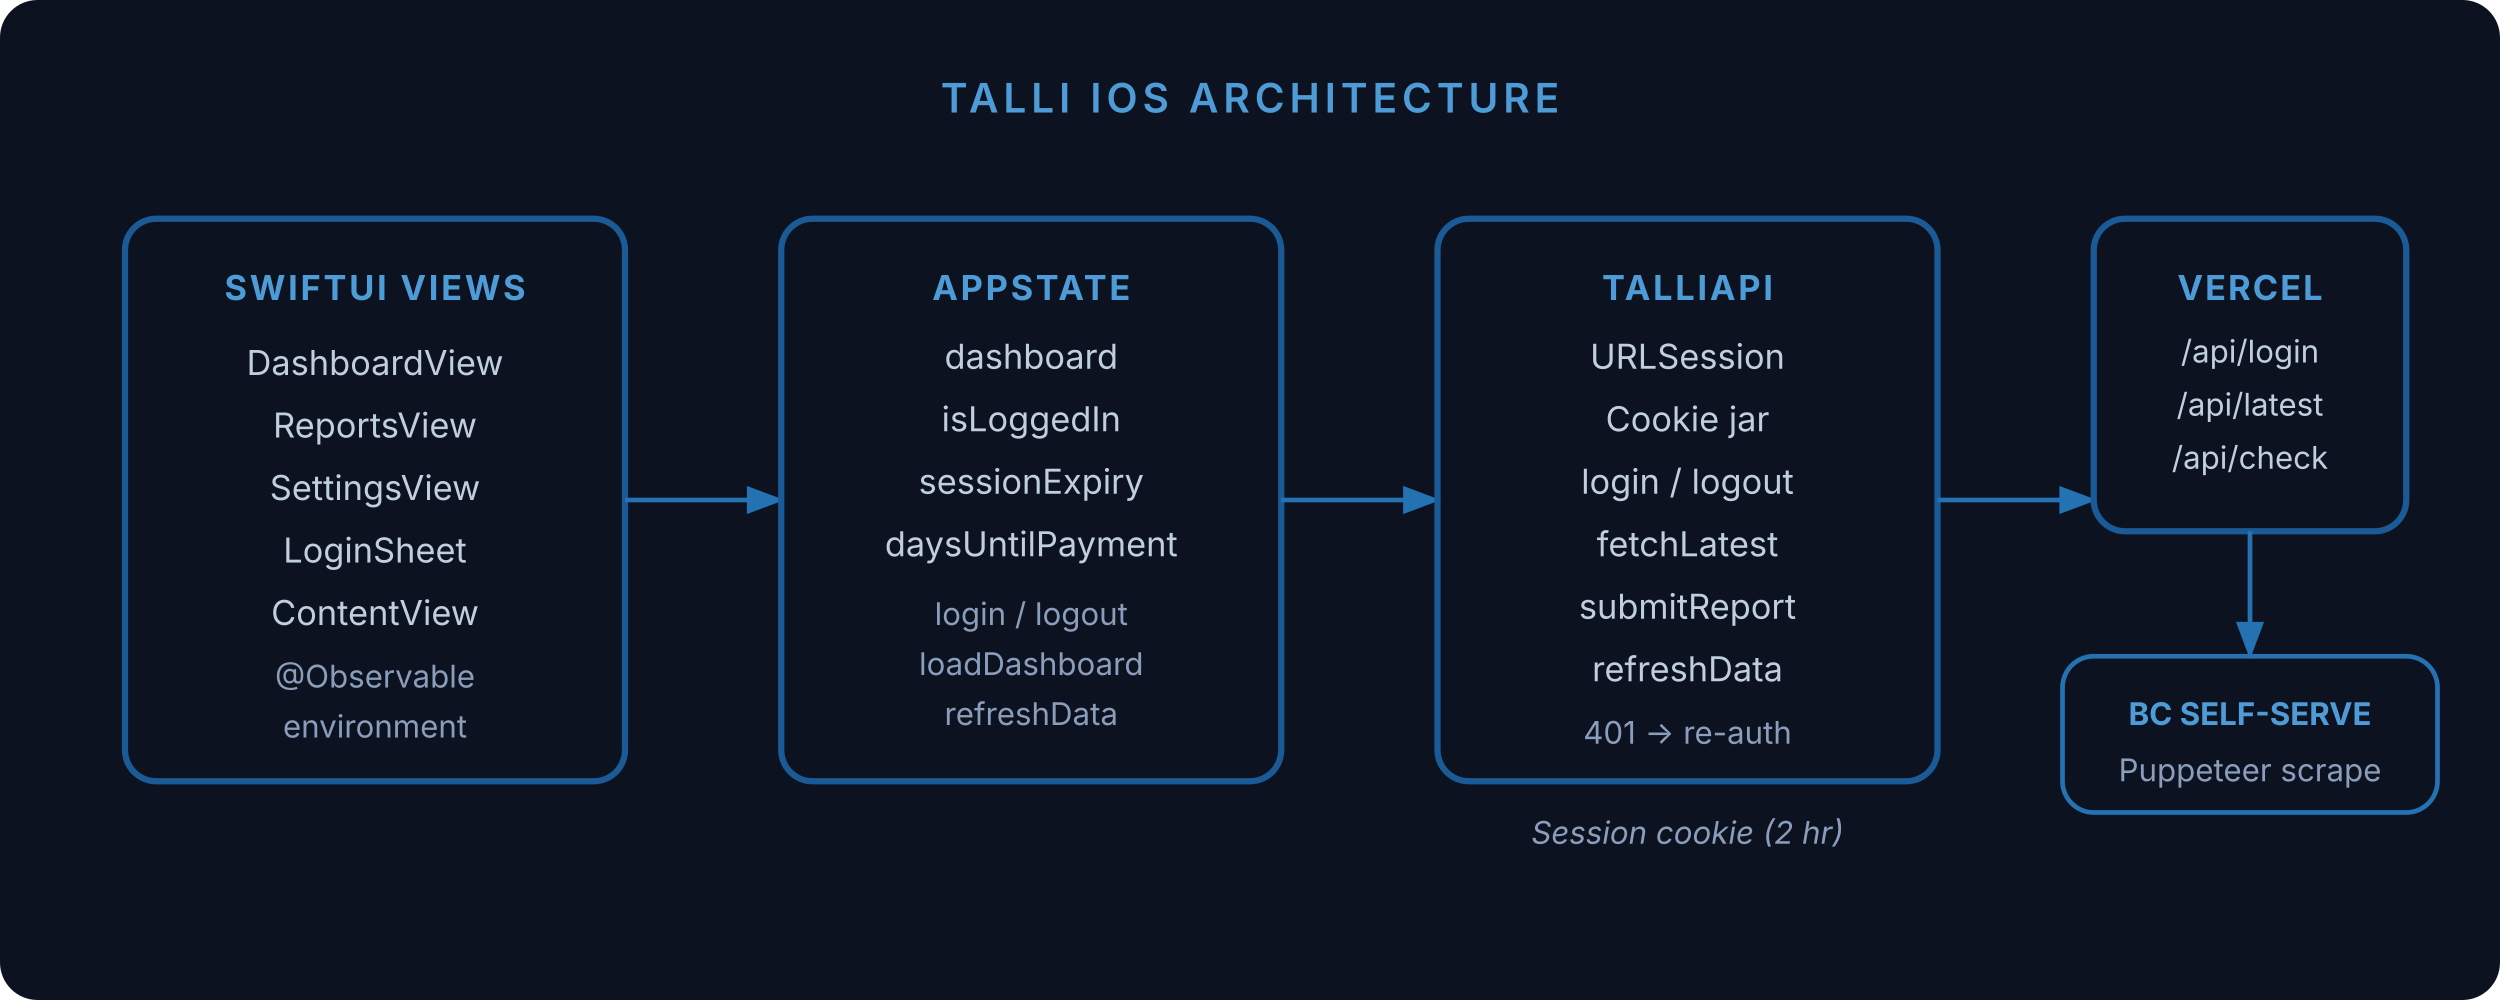
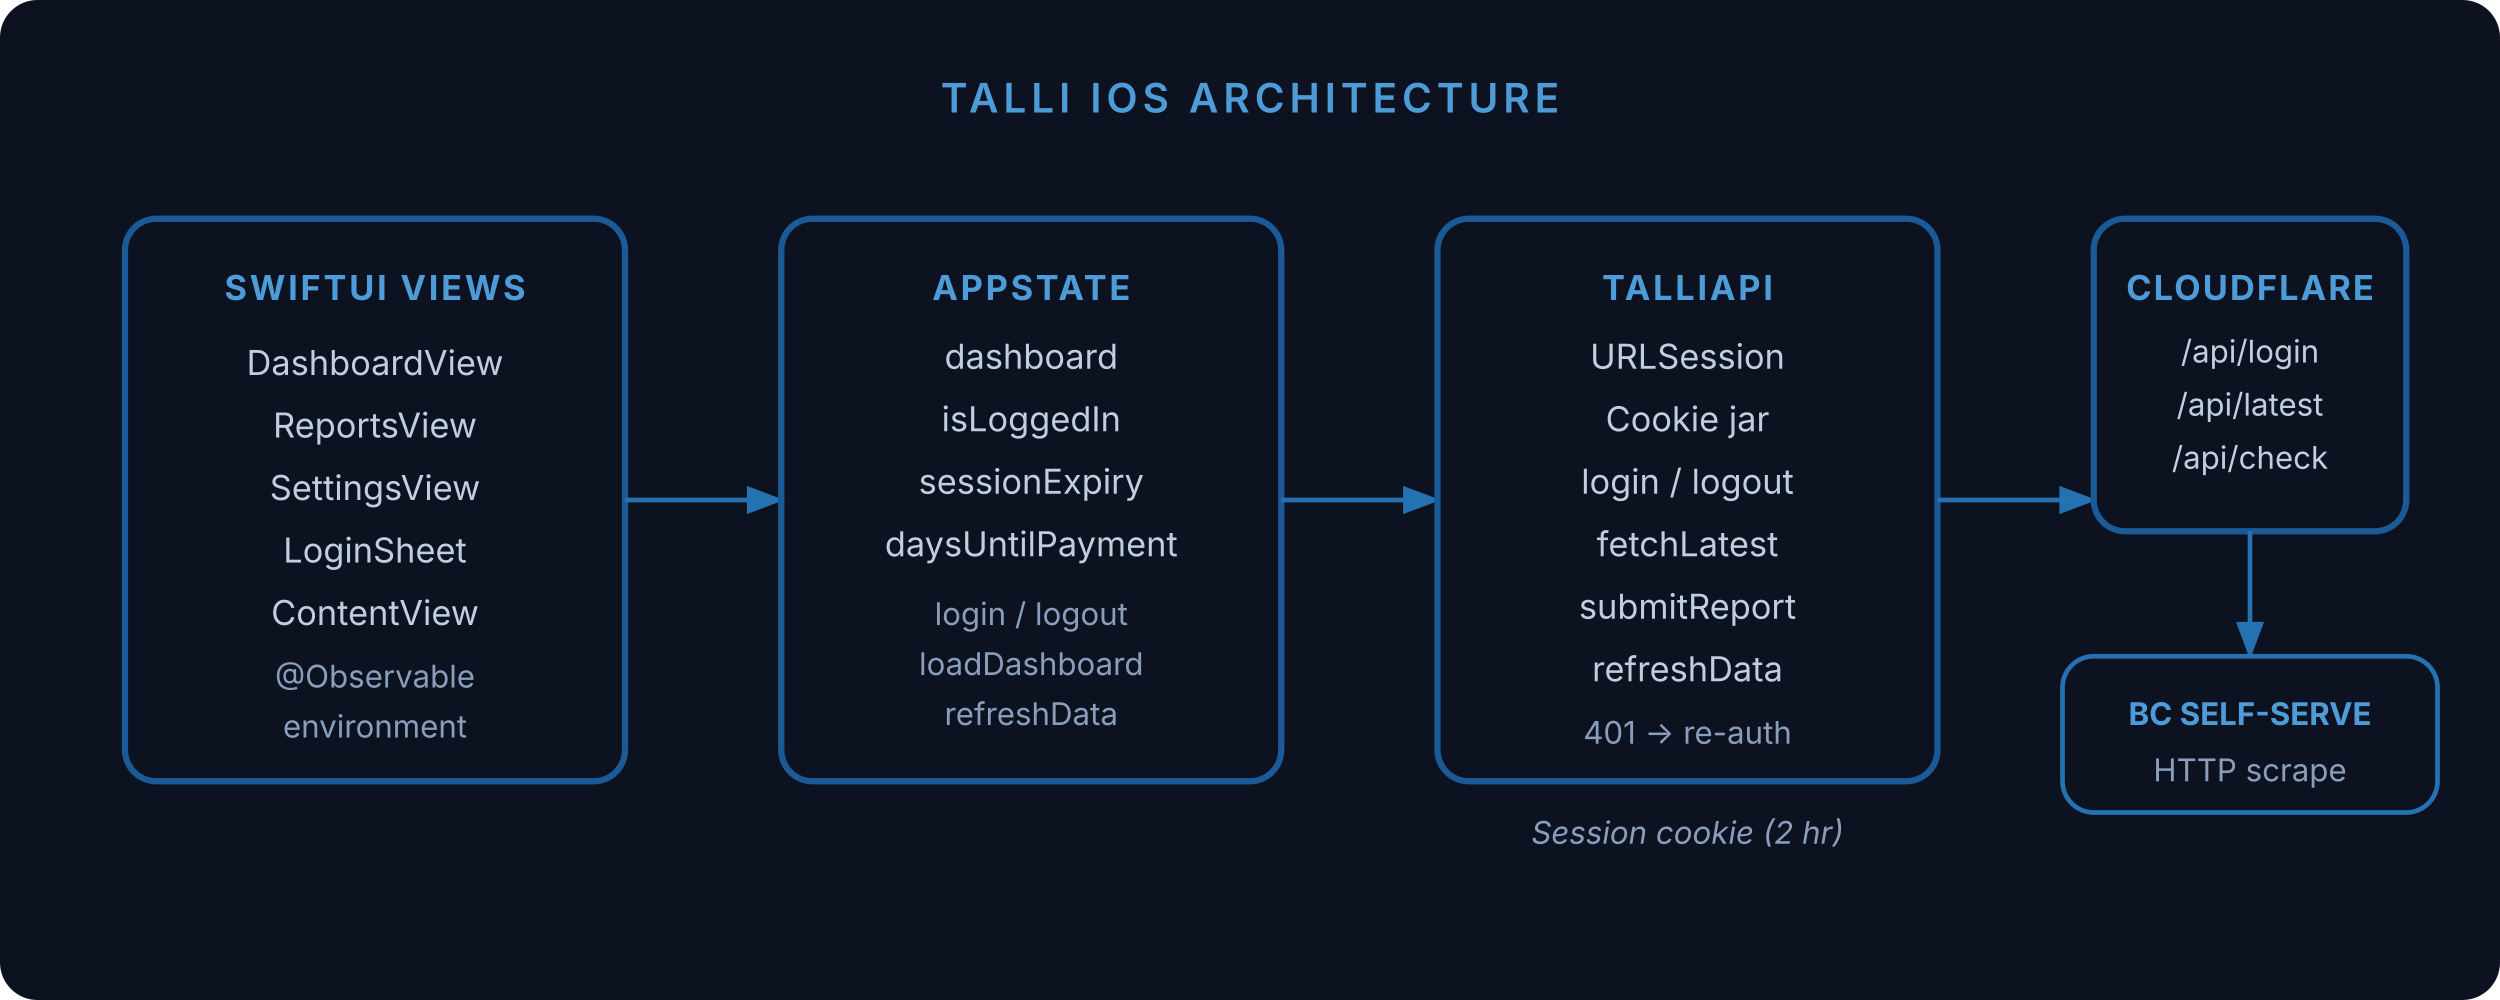
<svg xmlns="http://www.w3.org/2000/svg" font-family="-apple-system, BlinkMacSystemFont, 'Segoe UI', sans-serif" viewBox="0 0 800 320">
  <rect width="800" height="320" fill="#0c1220" rx="12" />
  <text x="400" y="36" fill="#4e9cd7" font-size="13" font-weight="600" letter-spacing=".12em" text-anchor="middle">TALLI IOS ARCHITECTURE</text>
  <rect width="160" height="180" x="40" y="70" fill="none" stroke="#1a5a96" stroke-width="2" rx="10" />
  <text x="120" y="96" fill="#4e9cd7" font-size="11" font-weight="700" letter-spacing=".08em" text-anchor="middle">SWIFTUI VIEWS</text>
  <text x="120" y="120" fill="#c0cfe0" font-size="11" text-anchor="middle">DashboardView</text>
  <text x="120" y="140" fill="#c0cfe0" font-size="11" text-anchor="middle">ReportsView</text>
  <text x="120" y="160" fill="#c0cfe0" font-size="11" text-anchor="middle">SettingsView</text>
  <text x="120" y="180" fill="#c0cfe0" font-size="11" text-anchor="middle">LoginSheet</text>
  <text x="120" y="200" fill="#c0cfe0" font-size="11" text-anchor="middle">ContentView</text>
  <text x="120" y="220" fill="#8a9ebc" font-size="10" text-anchor="middle">@Observable</text>
  <text x="120" y="236" fill="#8a9ebc" font-size="10" text-anchor="middle">environment</text>
  <path stroke="#2472b2" stroke-width="1.5" marker-end="url(#a)" d="M200 160h48" />
  <rect width="160" height="180" x="250" y="70" fill="none" stroke="#1a5a96" stroke-width="2" rx="10" />
  <text x="330" y="96" fill="#4e9cd7" font-size="11" font-weight="700" letter-spacing=".08em" text-anchor="middle">APPSTATE</text>
  <text x="330" y="118" fill="#c0cfe0" font-size="11" text-anchor="middle">dashboard</text>
  <text x="330" y="138" fill="#c0cfe0" font-size="11" text-anchor="middle">isLoggedIn</text>
  <text x="330" y="158" fill="#c0cfe0" font-size="11" text-anchor="middle">sessionExpiry</text>
  <text x="330" y="178" fill="#c0cfe0" font-size="11" text-anchor="middle">daysUntilPayment</text>
  <text x="330" y="200" fill="#8a9ebc" font-size="10" text-anchor="middle">login / logout</text>
  <text x="330" y="216" fill="#8a9ebc" font-size="10" text-anchor="middle">loadDashboard</text>
  <text x="330" y="232" fill="#8a9ebc" font-size="10" text-anchor="middle">refreshData</text>
  <path stroke="#2472b2" stroke-width="1.5" marker-end="url(#a)" d="M410 160h48" />
  <rect width="160" height="180" x="460" y="70" fill="none" stroke="#1a5a96" stroke-width="2" rx="10" />
  <text x="540" y="96" fill="#4e9cd7" font-size="11" font-weight="700" letter-spacing=".08em" text-anchor="middle">TALLIAPI</text>
  <text x="540" y="118" fill="#c0cfe0" font-size="11" text-anchor="middle">URLSession</text>
  <text x="540" y="138" fill="#c0cfe0" font-size="11" text-anchor="middle">Cookie jar</text>
  <text x="540" y="158" fill="#c0cfe0" font-size="11" text-anchor="middle">login / logout</text>
  <text x="540" y="178" fill="#c0cfe0" font-size="11" text-anchor="middle">fetchLatest</text>
  <text x="540" y="198" fill="#c0cfe0" font-size="11" text-anchor="middle">submitReport</text>
  <text x="540" y="218" fill="#c0cfe0" font-size="11" text-anchor="middle">refreshData</text>
  <text x="540" y="238" fill="#8a9ebc" font-size="10" text-anchor="middle">401 -&gt; re-auth</text>
  <path stroke="#2472b2" stroke-width="1.5" marker-end="url(#a)" d="M620 160h48" />
  <rect width="100" height="100" x="670" y="70" fill="none" stroke="#1a5a96" stroke-width="2" rx="10" />
-   <text x="720" y="96" fill="#4e9cd7" font-size="11" font-weight="700" letter-spacing=".06em" text-anchor="middle">VERCEL</text>
+   <text x="720" y="96" fill="#4e9cd7" font-size="11" font-weight="700" letter-spacing=".06em" text-anchor="middle">CLOUDFLARE</text>
  <text x="720" y="116" fill="#c0cfe0" font-size="10" text-anchor="middle">/api/login</text>
  <text x="720" y="133" fill="#c0cfe0" font-size="10" text-anchor="middle">/api/latest</text>
  <text x="720" y="150" fill="#c0cfe0" font-size="10" text-anchor="middle">/api/check</text>
  <path stroke="#2472b2" stroke-width="1.5" marker-end="url(#a)" d="M720 170v38" />
  <rect width="120" height="50" x="660" y="210" fill="none" stroke="#2472b2" stroke-width="1.5" rx="10" />
  <text x="720" y="232" fill="#4e9cd7" font-size="10" font-weight="700" text-anchor="middle">BC SELF-SERVE</text>
-   <text x="720" y="250" fill="#8a9ebc" font-size="10" text-anchor="middle">Puppeteer scrape</text>
+   <text x="720" y="250" fill="#8a9ebc" font-size="10" text-anchor="middle">HTTP scrape</text>
  <text x="540" y="270" fill="#8a9ebc" font-size="10" font-style="italic" text-anchor="middle">Session cookie (2 hr)</text>
  <defs>
    <marker id="a" markerHeight="8" markerWidth="8" orient="auto" refX="6" refY="3">
      <path fill="#2472b2" d="M0 0v6l8-3z" />
    </marker>
  </defs>
</svg>
